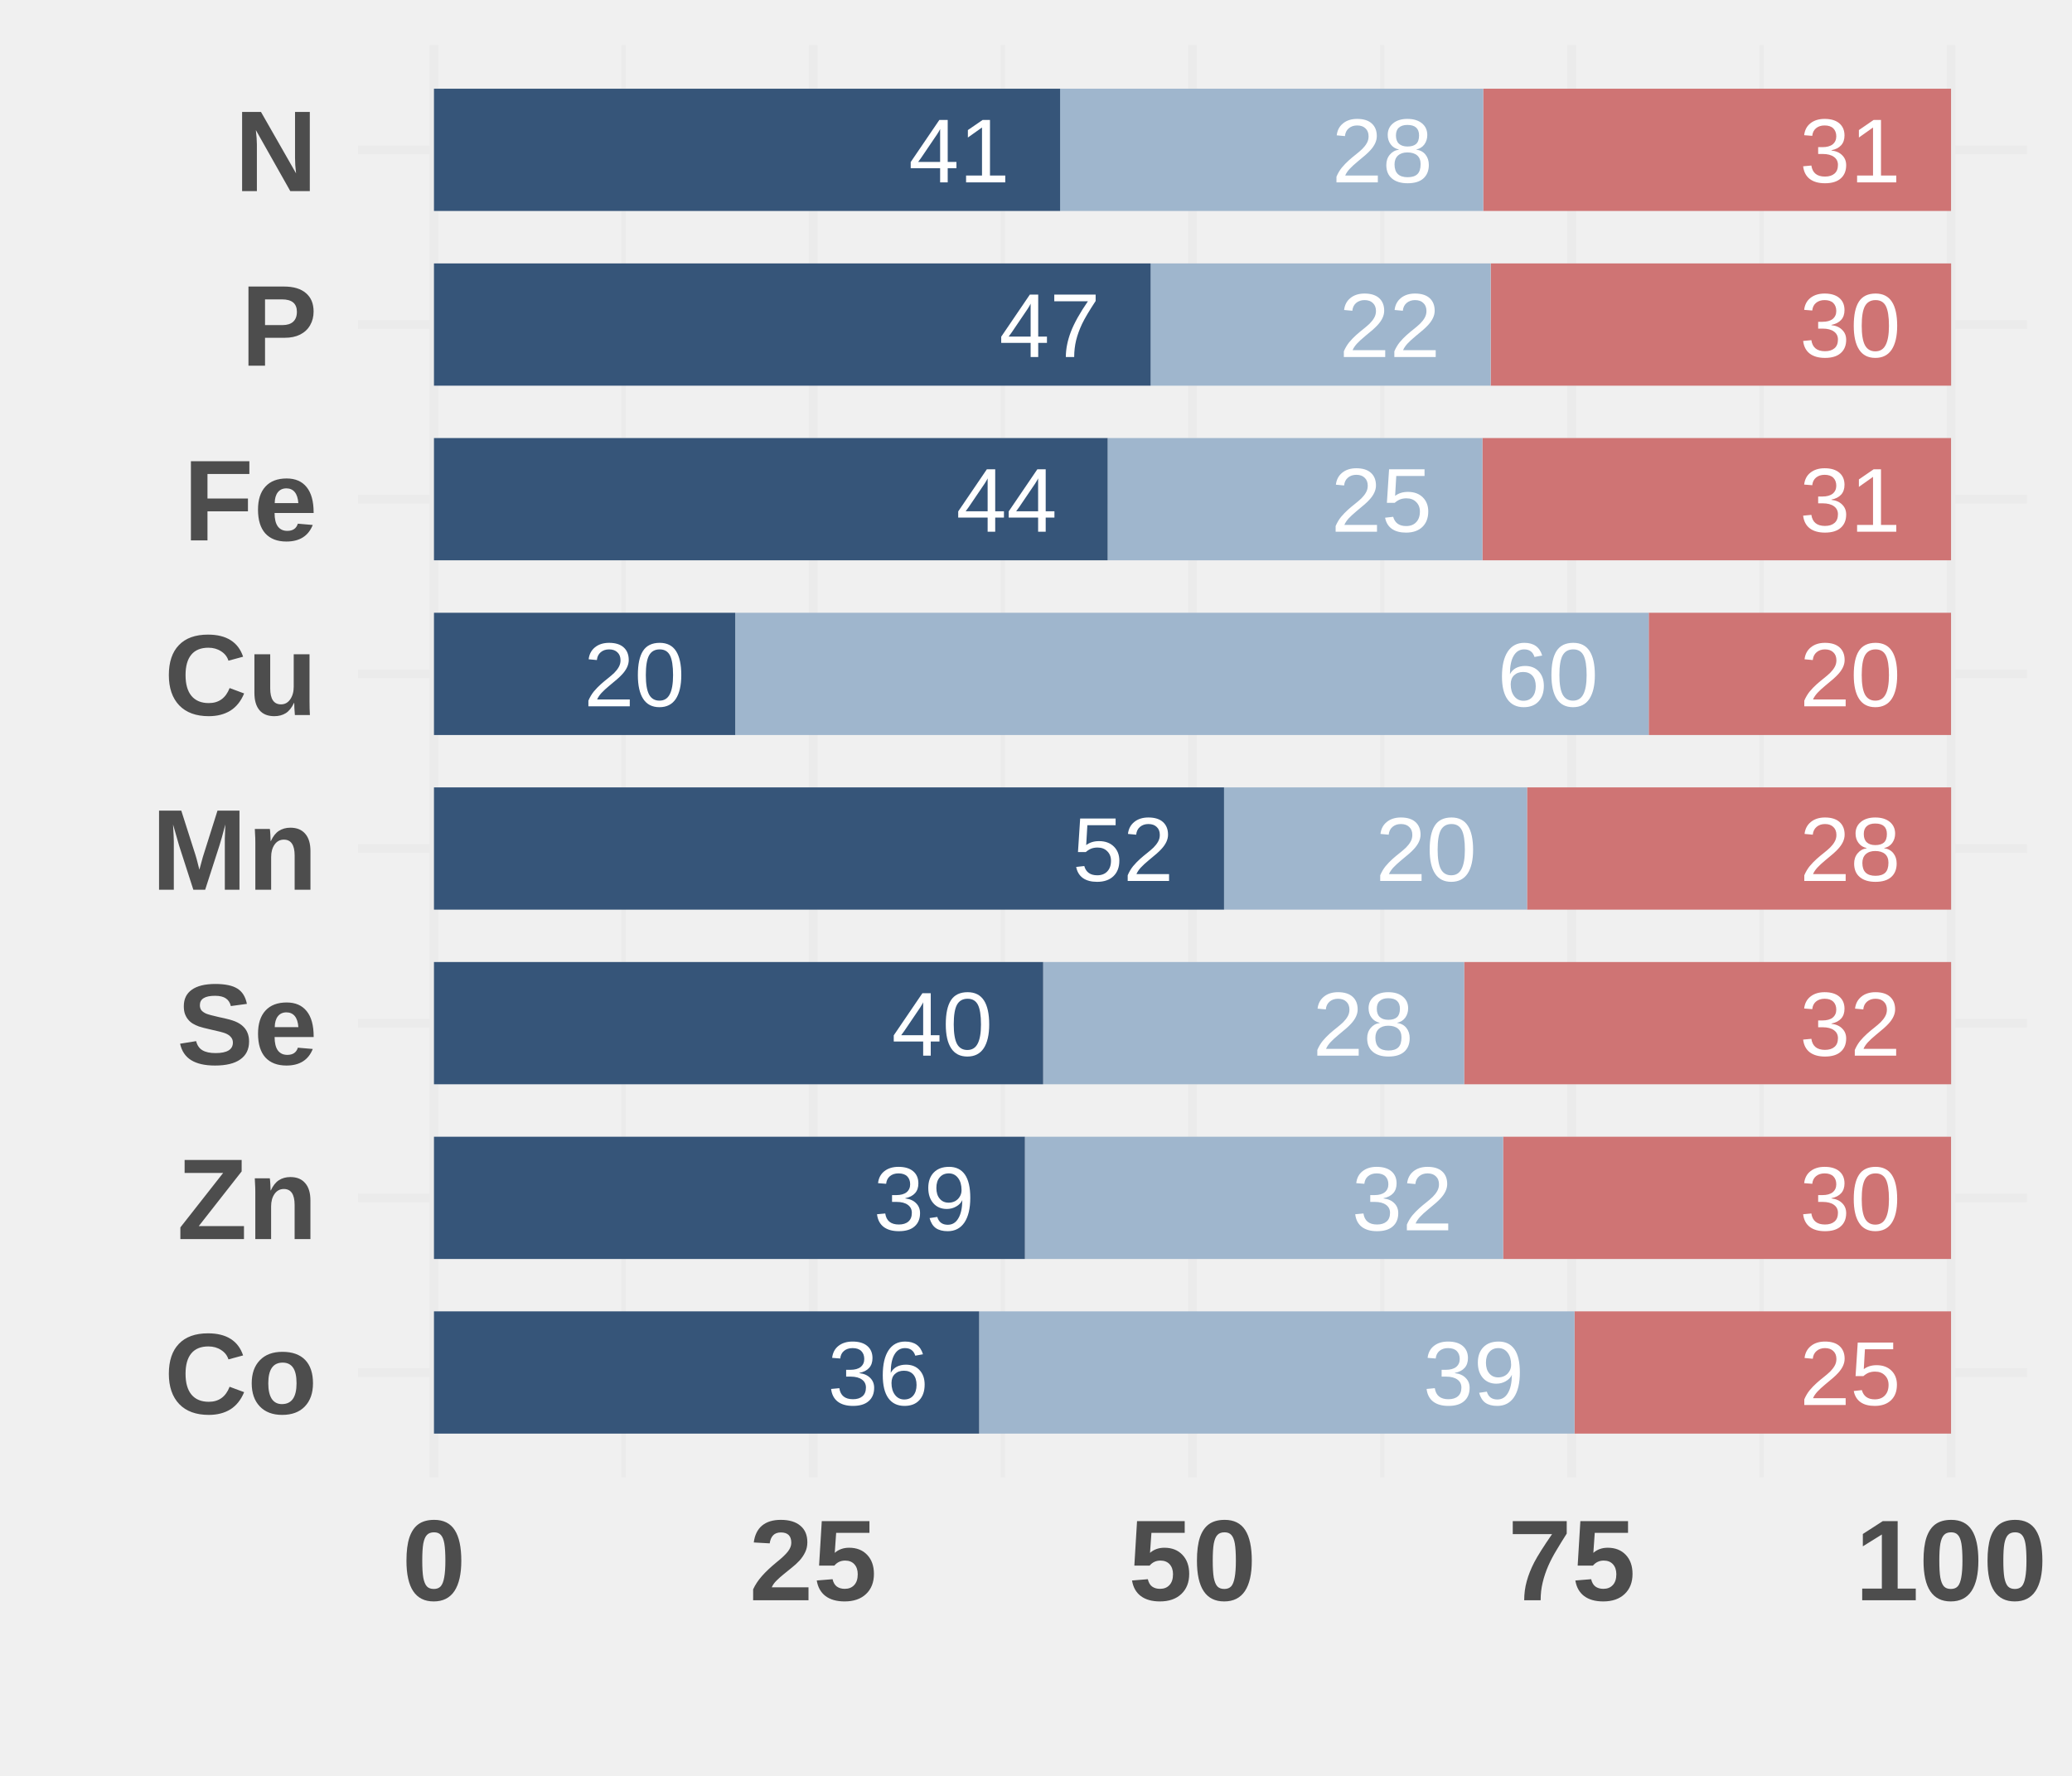
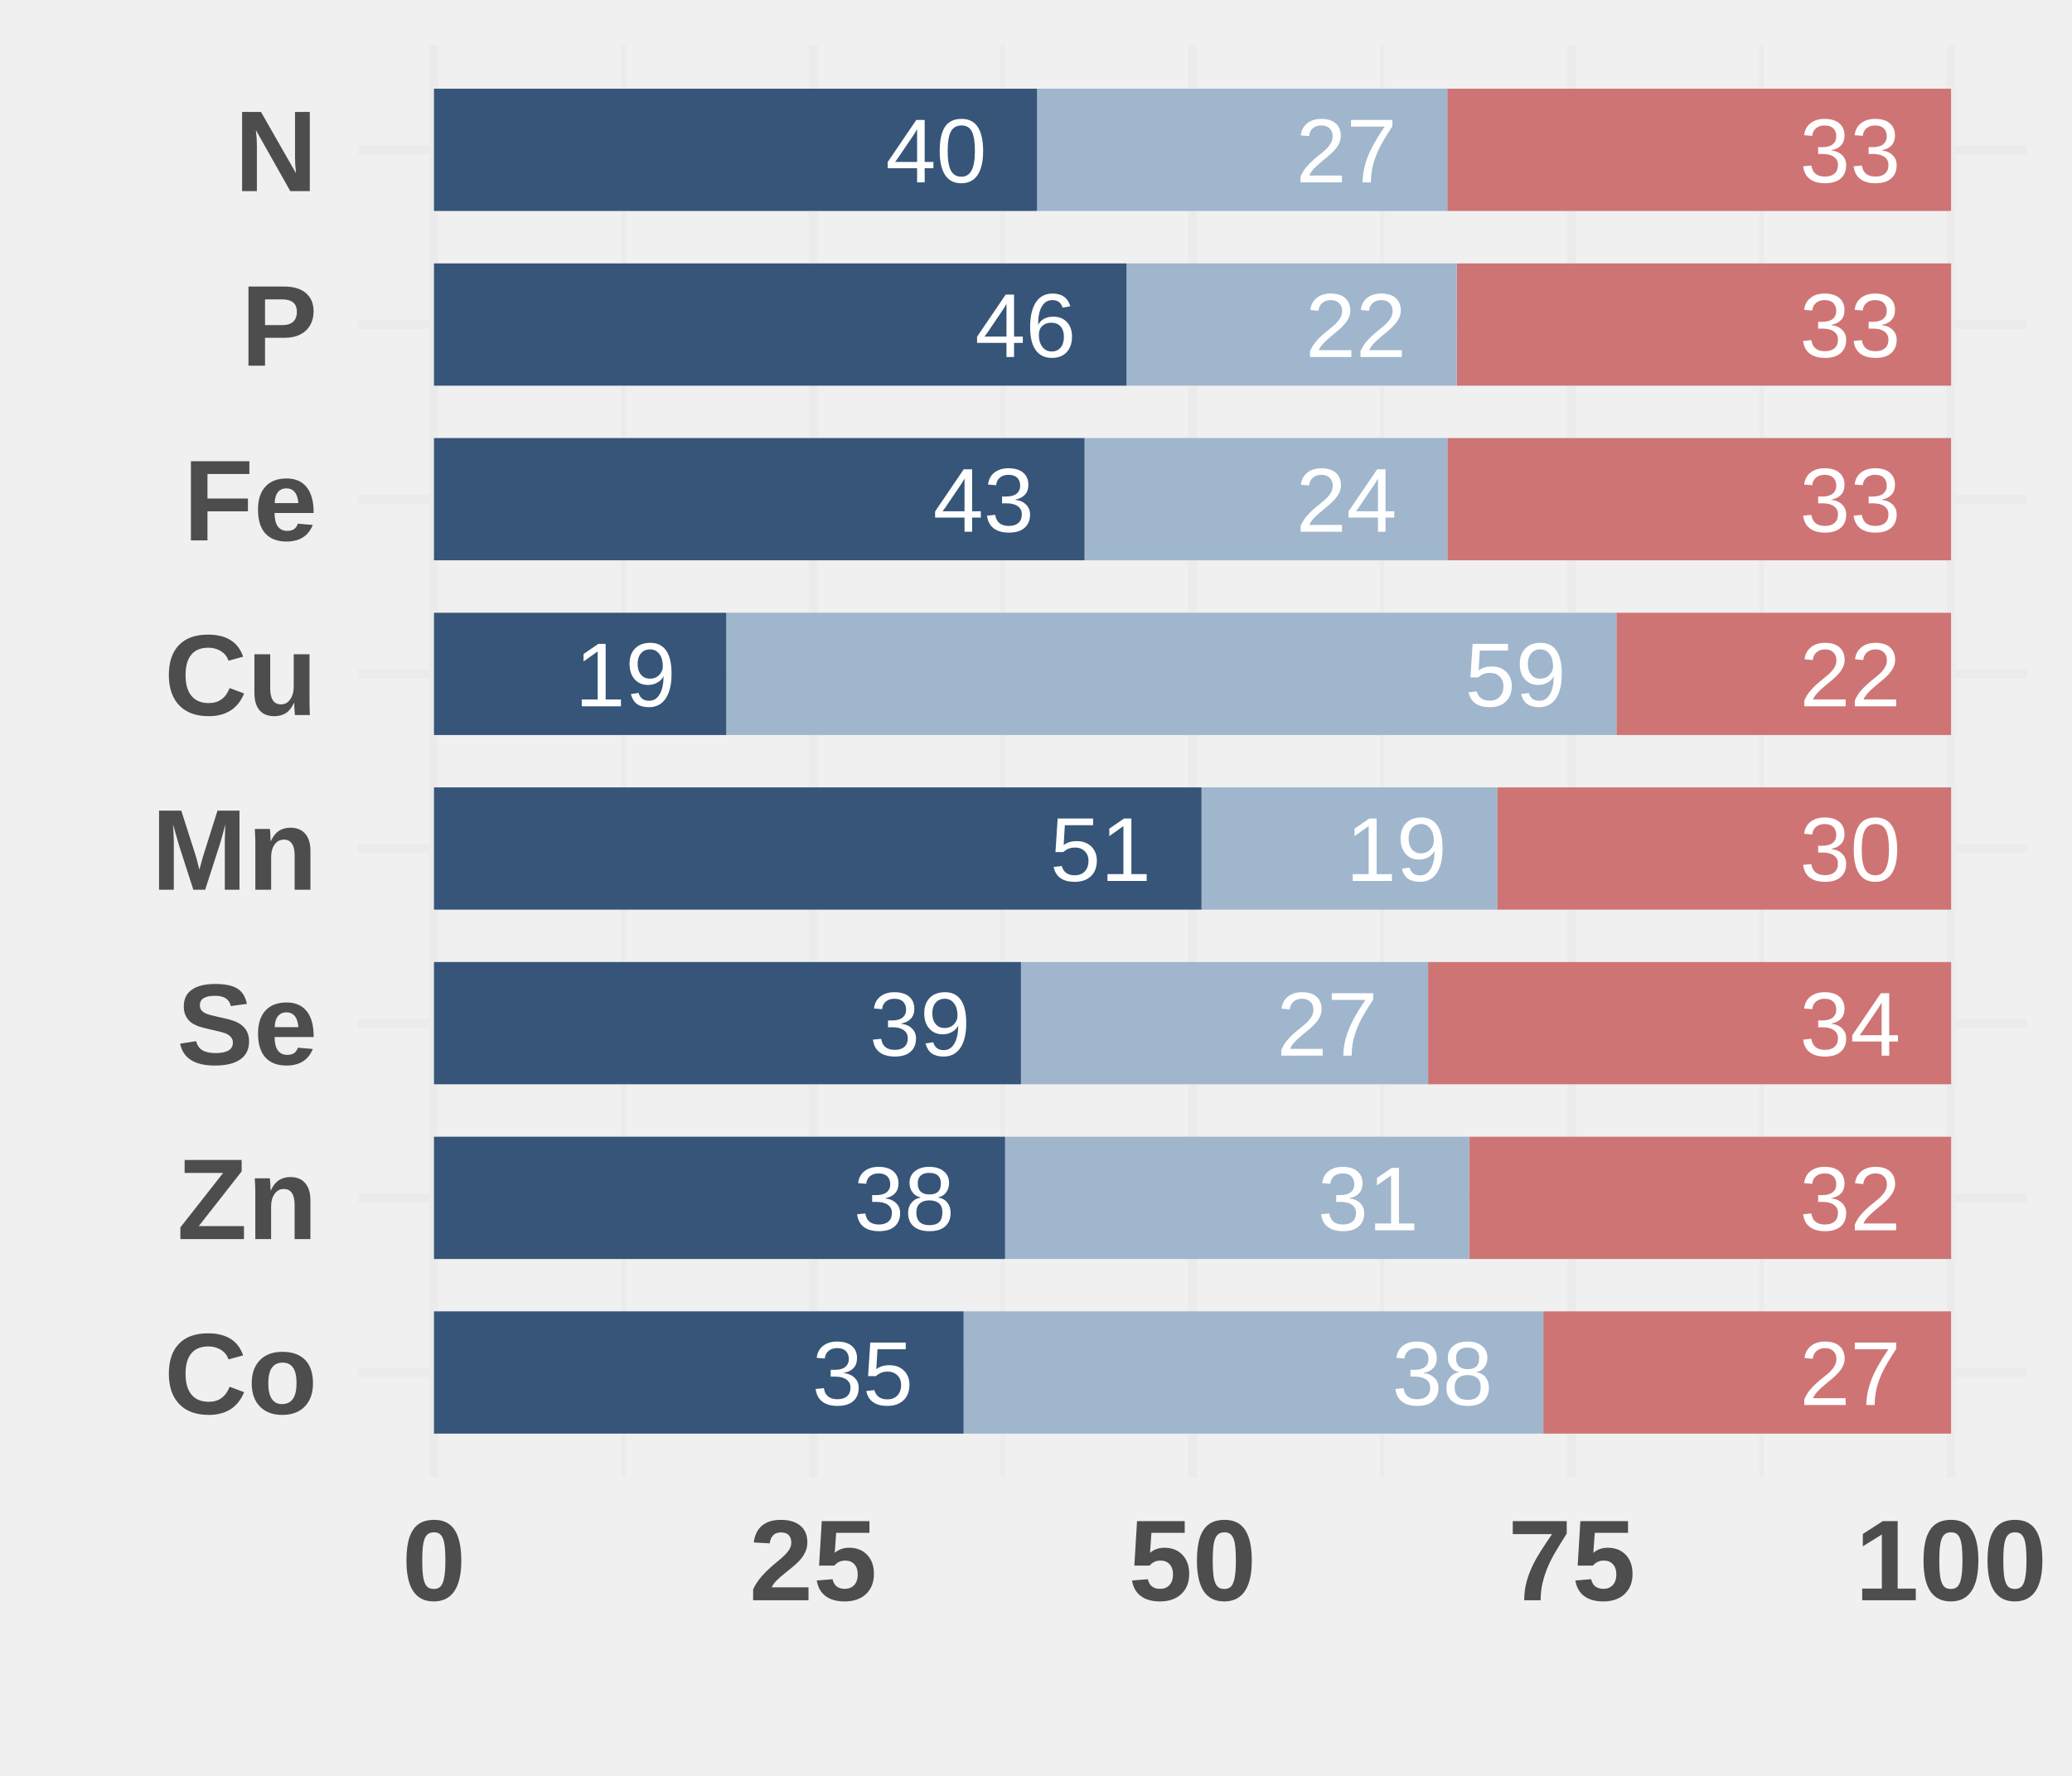
<svg xmlns="http://www.w3.org/2000/svg" class="svglite" width="252.00pt" height="216.00pt" viewBox="0 0 252.00 216.00">
  <defs>
    <style type="text/css">
    .svglite line, .svglite polyline, .svglite polygon, .svglite path, .svglite rect, .svglite circle {
      fill: none;
      stroke: #000000;
      stroke-linecap: round;
      stroke-linejoin: round;
      stroke-miterlimit: 10.00;
    }
    .svglite text {
      white-space: pre;
    }
  </style>
  </defs>
  <rect width="100%" height="100%" style="stroke: none; fill: none;" />
  <defs>
    <clipPath id="cpMC4wMHwyNTIuMDB8MC4wMHwyMTYuMDA=">
      <rect x="0.00" y="0.00" width="252.00" height="216.00" />
    </clipPath>
  </defs>
  <g clip-path="url(#cpMC4wMHwyNTIuMDB8MC4wMHwyMTYuMDA=)">
</g>
  <defs>
    <clipPath id="cpNDMuNTV8MjQ2LjUyfDUuNDh8MTc5LjY5">
      <rect x="43.55" y="5.48" width="202.97" height="174.21" />
    </clipPath>
  </defs>
  <g clip-path="url(#cpNDMuNTV8MjQ2LjUyfDUuNDh8MTc5LjY5)">
    <polyline points="75.84,179.69 75.84,5.48 " style="stroke-width: 0.53; stroke: #EBEBEB; stroke-linecap: butt;" />
    <polyline points="121.97,179.69 121.97,5.48 " style="stroke-width: 0.53; stroke: #EBEBEB; stroke-linecap: butt;" />
    <polyline points="168.10,179.69 168.10,5.48 " style="stroke-width: 0.53; stroke: #EBEBEB; stroke-linecap: butt;" />
    <polyline points="214.23,179.69 214.23,5.48 " style="stroke-width: 0.53; stroke: #EBEBEB; stroke-linecap: butt;" />
    <polyline points="43.55,166.94 246.52,166.94 " style="stroke-width: 1.07; stroke: #EBEBEB; stroke-linecap: butt;" />
    <polyline points="43.55,145.70 246.52,145.70 " style="stroke-width: 1.07; stroke: #EBEBEB; stroke-linecap: butt;" />
    <polyline points="43.55,124.45 246.52,124.45 " style="stroke-width: 1.07; stroke: #EBEBEB; stroke-linecap: butt;" />
    <polyline points="43.55,103.21 246.52,103.21 " style="stroke-width: 1.07; stroke: #EBEBEB; stroke-linecap: butt;" />
    <polyline points="43.55,81.96 246.52,81.96 " style="stroke-width: 1.07; stroke: #EBEBEB; stroke-linecap: butt;" />
    <polyline points="43.55,60.72 246.52,60.72 " style="stroke-width: 1.07; stroke: #EBEBEB; stroke-linecap: butt;" />
    <polyline points="43.55,39.47 246.52,39.47 " style="stroke-width: 1.07; stroke: #EBEBEB; stroke-linecap: butt;" />
    <polyline points="43.55,18.23 246.52,18.23 " style="stroke-width: 1.07; stroke: #EBEBEB; stroke-linecap: butt;" />
    <polyline points="52.78,179.69 52.78,5.48 " style="stroke-width: 1.07; stroke: #EBEBEB; stroke-linecap: butt;" />
    <polyline points="98.90,179.69 98.90,5.48 " style="stroke-width: 1.07; stroke: #EBEBEB; stroke-linecap: butt;" />
    <polyline points="145.03,179.69 145.03,5.48 " style="stroke-width: 1.07; stroke: #EBEBEB; stroke-linecap: butt;" />
    <polyline points="191.16,179.69 191.16,5.48 " style="stroke-width: 1.07; stroke: #EBEBEB; stroke-linecap: butt;" />
    <polyline points="237.29,179.69 237.29,5.48 " style="stroke-width: 1.07; stroke: #EBEBEB; stroke-linecap: butt;" />
-     <rect x="180.39" y="10.79" width="56.90" height="14.87" style="stroke-width: 1.07; stroke: none; stroke-linecap: square; stroke-linejoin: miter; fill: #CF7474;" />
-     <rect x="181.30" y="32.04" width="56.00" height="14.87" style="stroke-width: 1.07; stroke: none; stroke-linecap: square; stroke-linejoin: miter; fill: #CF7474;" />
-     <rect x="180.29" y="53.28" width="57.00" height="14.87" style="stroke-width: 1.07; stroke: none; stroke-linecap: square; stroke-linejoin: miter; fill: #CF7474;" />
-     <rect x="200.52" y="74.53" width="36.77" height="14.87" style="stroke-width: 1.07; stroke: none; stroke-linecap: square; stroke-linejoin: miter; fill: #CF7474;" />
-     <rect x="185.72" y="95.77" width="51.58" height="14.87" style="stroke-width: 1.07; stroke: none; stroke-linecap: square; stroke-linejoin: miter; fill: #CF7474;" />
-     <rect x="178.07" y="117.01" width="59.23" height="14.87" style="stroke-width: 1.07; stroke: none; stroke-linecap: square; stroke-linejoin: miter; fill: #CF7474;" />
-     <rect x="182.81" y="138.26" width="54.48" height="14.87" style="stroke-width: 1.07; stroke: none; stroke-linecap: square; stroke-linejoin: miter; fill: #CF7474;" />
-     <rect x="191.49" y="159.50" width="45.80" height="14.87" style="stroke-width: 1.07; stroke: none; stroke-linecap: square; stroke-linejoin: miter; fill: #CF7474;" />
-     <rect x="128.92" y="10.79" width="51.47" height="14.87" style="stroke-width: 1.07; stroke: none; stroke-linecap: square; stroke-linejoin: miter; fill: #9FB6CD;" />
-     <rect x="139.93" y="32.04" width="41.36" height="14.87" style="stroke-width: 1.07; stroke: none; stroke-linecap: square; stroke-linejoin: miter; fill: #9FB6CD;" />
-     <rect x="134.70" y="53.28" width="45.59" height="14.87" style="stroke-width: 1.07; stroke: none; stroke-linecap: square; stroke-linejoin: miter; fill: #9FB6CD;" />
-     <rect x="89.42" y="74.53" width="111.10" height="14.87" style="stroke-width: 1.07; stroke: none; stroke-linecap: square; stroke-linejoin: miter; fill: #9FB6CD;" />
-     <rect x="148.87" y="95.77" width="36.85" height="14.87" style="stroke-width: 1.07; stroke: none; stroke-linecap: square; stroke-linejoin: miter; fill: #9FB6CD;" />
-     <rect x="126.87" y="117.01" width="51.20" height="14.87" style="stroke-width: 1.07; stroke: none; stroke-linecap: square; stroke-linejoin: miter; fill: #9FB6CD;" />
-     <rect x="124.65" y="138.26" width="58.16" height="14.87" style="stroke-width: 1.07; stroke: none; stroke-linecap: square; stroke-linejoin: miter; fill: #9FB6CD;" />
-     <rect x="119.07" y="159.50" width="72.42" height="14.87" style="stroke-width: 1.07; stroke: none; stroke-linecap: square; stroke-linejoin: miter; fill: #9FB6CD;" />
-     <rect x="52.78" y="10.79" width="76.15" height="14.87" style="stroke-width: 1.07; stroke: none; stroke-linecap: square; stroke-linejoin: miter; fill: #365579;" />
-     <rect x="52.78" y="32.04" width="87.16" height="14.87" style="stroke-width: 1.07; stroke: none; stroke-linecap: square; stroke-linejoin: miter; fill: #365579;" />
-     <rect x="52.78" y="53.28" width="81.93" height="14.87" style="stroke-width: 1.07; stroke: none; stroke-linecap: square; stroke-linejoin: miter; fill: #365579;" />
-     <rect x="52.78" y="74.53" width="36.64" height="14.87" style="stroke-width: 1.07; stroke: none; stroke-linecap: square; stroke-linejoin: miter; fill: #365579;" />
-     <rect x="52.78" y="95.77" width="96.09" height="14.87" style="stroke-width: 1.07; stroke: none; stroke-linecap: square; stroke-linejoin: miter; fill: #365579;" />
-     <rect x="52.78" y="117.01" width="74.09" height="14.87" style="stroke-width: 1.07; stroke: none; stroke-linecap: square; stroke-linejoin: miter; fill: #365579;" />
-     <rect x="52.78" y="138.26" width="71.87" height="14.87" style="stroke-width: 1.07; stroke: none; stroke-linecap: square; stroke-linejoin: miter; fill: #365579;" />
-     <rect x="52.78" y="159.50" width="66.30" height="14.87" style="stroke-width: 1.07; stroke: none; stroke-linecap: square; stroke-linejoin: miter; fill: #365579;" />
-     <text x="231.16" y="22.18" text-anchor="end" style="font-size: 11.04px;fill: #FFFFFF; font-family: &quot;Arial&quot;;" textLength="12.27px" lengthAdjust="spacingAndGlyphs">31</text>
-     <text x="231.16" y="43.42" text-anchor="end" style="font-size: 11.04px;fill: #FFFFFF; font-family: &quot;Arial&quot;;" textLength="12.27px" lengthAdjust="spacingAndGlyphs">30</text>
-     <text x="231.16" y="64.67" text-anchor="end" style="font-size: 11.04px;fill: #FFFFFF; font-family: &quot;Arial&quot;;" textLength="12.27px" lengthAdjust="spacingAndGlyphs">31</text>
-     <text x="231.16" y="85.91" text-anchor="end" style="font-size: 11.04px;fill: #FFFFFF; font-family: &quot;Arial&quot;;" textLength="12.27px" lengthAdjust="spacingAndGlyphs">20</text>
-     <text x="231.16" y="107.15" text-anchor="end" style="font-size: 11.04px;fill: #FFFFFF; font-family: &quot;Arial&quot;;" textLength="12.27px" lengthAdjust="spacingAndGlyphs">28</text>
-     <text x="231.16" y="128.40" text-anchor="end" style="font-size: 11.04px;fill: #FFFFFF; font-family: &quot;Arial&quot;;" textLength="12.27px" lengthAdjust="spacingAndGlyphs">32</text>
-     <text x="231.16" y="149.64" text-anchor="end" style="font-size: 11.04px;fill: #FFFFFF; font-family: &quot;Arial&quot;;" textLength="12.27px" lengthAdjust="spacingAndGlyphs">30</text>
-     <text x="231.16" y="170.89" text-anchor="end" style="font-size: 11.04px;fill: #FFFFFF; font-family: &quot;Arial&quot;;" textLength="12.27px" lengthAdjust="spacingAndGlyphs">25</text>
-     <text x="174.26" y="22.18" text-anchor="end" style="font-size: 11.04px;fill: #FFFFFF; font-family: &quot;Arial&quot;;" textLength="12.27px" lengthAdjust="spacingAndGlyphs">28</text>
-     <text x="175.16" y="43.42" text-anchor="end" style="font-size: 11.04px;fill: #FFFFFF; font-family: &quot;Arial&quot;;" textLength="12.27px" lengthAdjust="spacingAndGlyphs">22</text>
-     <text x="174.16" y="64.67" text-anchor="end" style="font-size: 11.04px;fill: #FFFFFF; font-family: &quot;Arial&quot;;" textLength="12.27px" lengthAdjust="spacingAndGlyphs">25</text>
-     <text x="194.39" y="85.91" text-anchor="end" style="font-size: 11.04px;fill: #FFFFFF; font-family: &quot;Arial&quot;;" textLength="12.27px" lengthAdjust="spacingAndGlyphs">60</text>
-     <text x="179.58" y="107.15" text-anchor="end" style="font-size: 11.04px;fill: #FFFFFF; font-family: &quot;Arial&quot;;" textLength="12.27px" lengthAdjust="spacingAndGlyphs">20</text>
-     <text x="171.93" y="128.40" text-anchor="end" style="font-size: 11.04px;fill: #FFFFFF; font-family: &quot;Arial&quot;;" textLength="12.27px" lengthAdjust="spacingAndGlyphs">28</text>
-     <text x="176.68" y="149.64" text-anchor="end" style="font-size: 11.04px;fill: #FFFFFF; font-family: &quot;Arial&quot;;" textLength="12.27px" lengthAdjust="spacingAndGlyphs">32</text>
-     <text x="185.36" y="170.89" text-anchor="end" style="font-size: 11.04px;fill: #FFFFFF; font-family: &quot;Arial&quot;;" textLength="12.27px" lengthAdjust="spacingAndGlyphs">39</text>
-     <text x="122.79" y="22.18" text-anchor="end" style="font-size: 11.04px;fill: #FFFFFF; font-family: &quot;Arial&quot;;" textLength="12.27px" lengthAdjust="spacingAndGlyphs">41</text>
-     <text x="133.80" y="43.42" text-anchor="end" style="font-size: 11.04px;fill: #FFFFFF; font-family: &quot;Arial&quot;;" textLength="12.27px" lengthAdjust="spacingAndGlyphs">47</text>
-     <text x="128.57" y="64.67" text-anchor="end" style="font-size: 11.04px;fill: #FFFFFF; font-family: &quot;Arial&quot;;" textLength="12.27px" lengthAdjust="spacingAndGlyphs">44</text>
-     <text x="83.28" y="85.91" text-anchor="end" style="font-size: 11.04px;fill: #FFFFFF; font-family: &quot;Arial&quot;;" textLength="12.27px" lengthAdjust="spacingAndGlyphs">20</text>
-     <text x="142.73" y="107.15" text-anchor="end" style="font-size: 11.04px;fill: #FFFFFF; font-family: &quot;Arial&quot;;" textLength="12.27px" lengthAdjust="spacingAndGlyphs">52</text>
-     <text x="120.73" y="128.40" text-anchor="end" style="font-size: 11.04px;fill: #FFFFFF; font-family: &quot;Arial&quot;;" textLength="12.27px" lengthAdjust="spacingAndGlyphs">40</text>
-     <text x="118.52" y="149.64" text-anchor="end" style="font-size: 11.04px;fill: #FFFFFF; font-family: &quot;Arial&quot;;" textLength="12.27px" lengthAdjust="spacingAndGlyphs">39</text>
-     <text x="112.94" y="170.89" text-anchor="end" style="font-size: 11.04px;fill: #FFFFFF; font-family: &quot;Arial&quot;;" textLength="12.27px" lengthAdjust="spacingAndGlyphs">36</text>
+     <rect x="176.02" y="10.79" width="61.27" height="14.87" style="stroke-width: 1.07; stroke: none; stroke-linecap: square; stroke-linejoin: miter; fill: #CF7474;" />
+     <rect x="177.18" y="32.04" width="60.12" height="14.87" style="stroke-width: 1.07; stroke: none; stroke-linecap: square; stroke-linejoin: miter; fill: #CF7474;" />
+     <rect x="176.03" y="53.28" width="61.26" height="14.87" style="stroke-width: 1.07; stroke: none; stroke-linecap: square; stroke-linejoin: miter; fill: #CF7474;" />
+     <rect x="196.59" y="74.53" width="40.70" height="14.87" style="stroke-width: 1.07; stroke: none; stroke-linecap: square; stroke-linejoin: miter; fill: #CF7474;" />
+     <rect x="182.09" y="95.77" width="55.21" height="14.87" style="stroke-width: 1.07; stroke: none; stroke-linecap: square; stroke-linejoin: miter; fill: #CF7474;" />
+     <rect x="173.69" y="117.01" width="63.61" height="14.87" style="stroke-width: 1.07; stroke: none; stroke-linecap: square; stroke-linejoin: miter; fill: #CF7474;" />
+     <rect x="178.68" y="138.26" width="58.62" height="14.87" style="stroke-width: 1.07; stroke: none; stroke-linecap: square; stroke-linejoin: miter; fill: #CF7474;" />
+     <rect x="187.70" y="159.50" width="49.59" height="14.87" style="stroke-width: 1.07; stroke: none; stroke-linecap: square; stroke-linejoin: miter; fill: #CF7474;" />
+     <rect x="126.13" y="10.79" width="49.90" height="14.87" style="stroke-width: 1.07; stroke: none; stroke-linecap: square; stroke-linejoin: miter; fill: #9FB6CD;" />
+     <rect x="136.99" y="32.04" width="40.19" height="14.87" style="stroke-width: 1.07; stroke: none; stroke-linecap: square; stroke-linejoin: miter; fill: #9FB6CD;" />
+     <rect x="131.89" y="53.28" width="44.14" height="14.87" style="stroke-width: 1.07; stroke: none; stroke-linecap: square; stroke-linejoin: miter; fill: #9FB6CD;" />
+     <rect x="88.33" y="74.53" width="108.26" height="14.87" style="stroke-width: 1.07; stroke: none; stroke-linecap: square; stroke-linejoin: miter; fill: #9FB6CD;" />
+     <rect x="146.12" y="95.77" width="35.97" height="14.87" style="stroke-width: 1.07; stroke: none; stroke-linecap: square; stroke-linejoin: miter; fill: #9FB6CD;" />
+     <rect x="124.16" y="117.01" width="49.52" height="14.87" style="stroke-width: 1.07; stroke: none; stroke-linecap: square; stroke-linejoin: miter; fill: #9FB6CD;" />
+     <rect x="122.24" y="138.26" width="56.44" height="14.87" style="stroke-width: 1.07; stroke: none; stroke-linecap: square; stroke-linejoin: miter; fill: #9FB6CD;" />
+     <rect x="117.20" y="159.50" width="70.51" height="14.87" style="stroke-width: 1.07; stroke: none; stroke-linecap: square; stroke-linejoin: miter; fill: #9FB6CD;" />
+     <rect x="52.78" y="10.79" width="73.35" height="14.87" style="stroke-width: 1.07; stroke: none; stroke-linecap: square; stroke-linejoin: miter; fill: #365579;" />
+     <rect x="52.78" y="32.04" width="84.22" height="14.87" style="stroke-width: 1.07; stroke: none; stroke-linecap: square; stroke-linejoin: miter; fill: #365579;" />
+     <rect x="52.78" y="53.28" width="79.12" height="14.87" style="stroke-width: 1.07; stroke: none; stroke-linecap: square; stroke-linejoin: miter; fill: #365579;" />
+     <rect x="52.78" y="74.53" width="35.55" height="14.87" style="stroke-width: 1.07; stroke: none; stroke-linecap: square; stroke-linejoin: miter; fill: #365579;" />
+     <rect x="52.78" y="95.77" width="93.35" height="14.87" style="stroke-width: 1.07; stroke: none; stroke-linecap: square; stroke-linejoin: miter; fill: #365579;" />
+     <rect x="52.78" y="117.01" width="71.39" height="14.87" style="stroke-width: 1.07; stroke: none; stroke-linecap: square; stroke-linejoin: miter; fill: #365579;" />
+     <rect x="52.78" y="138.26" width="69.46" height="14.87" style="stroke-width: 1.07; stroke: none; stroke-linecap: square; stroke-linejoin: miter; fill: #365579;" />
+     <rect x="52.78" y="159.50" width="64.42" height="14.87" style="stroke-width: 1.07; stroke: none; stroke-linecap: square; stroke-linejoin: miter; fill: #365579;" />
+     <text x="231.16" y="22.18" text-anchor="end" style="font-size: 11.04px;fill: #FFFFFF; font-family: &quot;Arial&quot;;" textLength="12.27px" lengthAdjust="spacingAndGlyphs">33</text>
+     <text x="231.16" y="43.42" text-anchor="end" style="font-size: 11.04px;fill: #FFFFFF; font-family: &quot;Arial&quot;;" textLength="12.27px" lengthAdjust="spacingAndGlyphs">33</text>
+     <text x="231.16" y="64.67" text-anchor="end" style="font-size: 11.04px;fill: #FFFFFF; font-family: &quot;Arial&quot;;" textLength="12.27px" lengthAdjust="spacingAndGlyphs">33</text>
+     <text x="231.16" y="85.91" text-anchor="end" style="font-size: 11.04px;fill: #FFFFFF; font-family: &quot;Arial&quot;;" textLength="12.27px" lengthAdjust="spacingAndGlyphs">22</text>
+     <text x="231.16" y="107.15" text-anchor="end" style="font-size: 11.04px;fill: #FFFFFF; font-family: &quot;Arial&quot;;" textLength="12.27px" lengthAdjust="spacingAndGlyphs">30</text>
+     <text x="231.16" y="128.40" text-anchor="end" style="font-size: 11.04px;fill: #FFFFFF; font-family: &quot;Arial&quot;;" textLength="12.27px" lengthAdjust="spacingAndGlyphs">34</text>
+     <text x="231.16" y="149.64" text-anchor="end" style="font-size: 11.04px;fill: #FFFFFF; font-family: &quot;Arial&quot;;" textLength="12.27px" lengthAdjust="spacingAndGlyphs">32</text>
+     <text x="231.16" y="170.89" text-anchor="end" style="font-size: 11.04px;fill: #FFFFFF; font-family: &quot;Arial&quot;;" textLength="12.27px" lengthAdjust="spacingAndGlyphs">27</text>
+     <text x="169.89" y="22.18" text-anchor="end" style="font-size: 11.04px;fill: #FFFFFF; font-family: &quot;Arial&quot;;" textLength="12.27px" lengthAdjust="spacingAndGlyphs">27</text>
+     <text x="171.04" y="43.42" text-anchor="end" style="font-size: 11.04px;fill: #FFFFFF; font-family: &quot;Arial&quot;;" textLength="12.27px" lengthAdjust="spacingAndGlyphs">22</text>
+     <text x="169.90" y="64.67" text-anchor="end" style="font-size: 11.04px;fill: #FFFFFF; font-family: &quot;Arial&quot;;" textLength="12.27px" lengthAdjust="spacingAndGlyphs">24</text>
+     <text x="190.46" y="85.91" text-anchor="end" style="font-size: 11.04px;fill: #FFFFFF; font-family: &quot;Arial&quot;;" textLength="12.27px" lengthAdjust="spacingAndGlyphs">59</text>
+     <text x="175.96" y="107.15" text-anchor="end" style="font-size: 11.04px;fill: #FFFFFF; font-family: &quot;Arial&quot;;" textLength="12.27px" lengthAdjust="spacingAndGlyphs">19</text>
+     <text x="167.55" y="128.40" text-anchor="end" style="font-size: 11.04px;fill: #FFFFFF; font-family: &quot;Arial&quot;;" textLength="12.27px" lengthAdjust="spacingAndGlyphs">27</text>
+     <text x="172.54" y="149.64" text-anchor="end" style="font-size: 11.04px;fill: #FFFFFF; font-family: &quot;Arial&quot;;" textLength="12.27px" lengthAdjust="spacingAndGlyphs">31</text>
+     <text x="181.57" y="170.89" text-anchor="end" style="font-size: 11.04px;fill: #FFFFFF; font-family: &quot;Arial&quot;;" textLength="12.27px" lengthAdjust="spacingAndGlyphs">38</text>
+     <text x="119.99" y="22.18" text-anchor="end" style="font-size: 11.04px;fill: #FFFFFF; font-family: &quot;Arial&quot;;" textLength="12.27px" lengthAdjust="spacingAndGlyphs">40</text>
+     <text x="130.86" y="43.42" text-anchor="end" style="font-size: 11.04px;fill: #FFFFFF; font-family: &quot;Arial&quot;;" textLength="12.27px" lengthAdjust="spacingAndGlyphs">46</text>
+     <text x="125.76" y="64.67" text-anchor="end" style="font-size: 11.04px;fill: #FFFFFF; font-family: &quot;Arial&quot;;" textLength="12.27px" lengthAdjust="spacingAndGlyphs">43</text>
+     <text x="82.19" y="85.91" text-anchor="end" style="font-size: 11.04px;fill: #FFFFFF; font-family: &quot;Arial&quot;;" textLength="12.27px" lengthAdjust="spacingAndGlyphs">19</text>
+     <text x="139.99" y="107.15" text-anchor="end" style="font-size: 11.04px;fill: #FFFFFF; font-family: &quot;Arial&quot;;" textLength="12.27px" lengthAdjust="spacingAndGlyphs">51</text>
+     <text x="118.03" y="128.40" text-anchor="end" style="font-size: 11.04px;fill: #FFFFFF; font-family: &quot;Arial&quot;;" textLength="12.27px" lengthAdjust="spacingAndGlyphs">39</text>
+     <text x="116.10" y="149.64" text-anchor="end" style="font-size: 11.04px;fill: #FFFFFF; font-family: &quot;Arial&quot;;" textLength="12.27px" lengthAdjust="spacingAndGlyphs">38</text>
+     <text x="111.06" y="170.89" text-anchor="end" style="font-size: 11.04px;fill: #FFFFFF; font-family: &quot;Arial&quot;;" textLength="12.27px" lengthAdjust="spacingAndGlyphs">35</text>
  </g>
  <g clip-path="url(#cpMC4wMHwyNTIuMDB8MC4wMHwyMTYuMDA=)">
    <text x="38.62" y="171.95" text-anchor="end" style="font-size: 14.00px; font-weight: bold;fill: #4D4D4D; font-family: &quot;Arial&quot;;" textLength="18.66px" lengthAdjust="spacingAndGlyphs">Co</text>
    <text x="38.62" y="150.71" text-anchor="end" style="font-size: 14.00px; font-weight: bold;fill: #4D4D4D; font-family: &quot;Arial&quot;;" textLength="17.09px" lengthAdjust="spacingAndGlyphs">Zn</text>
    <text x="38.62" y="129.46" text-anchor="end" style="font-size: 14.00px; font-weight: bold;fill: #4D4D4D; font-family: &quot;Arial&quot;;" textLength="17.12px" lengthAdjust="spacingAndGlyphs">Se</text>
    <text x="38.62" y="108.22" text-anchor="end" style="font-size: 14.00px; font-weight: bold;fill: #4D4D4D; font-family: &quot;Arial&quot;;" textLength="20.20px" lengthAdjust="spacingAndGlyphs">Mn</text>
    <text x="38.62" y="86.97" text-anchor="end" style="font-size: 14.00px; font-weight: bold;fill: #4D4D4D; font-family: &quot;Arial&quot;;" textLength="18.66px" lengthAdjust="spacingAndGlyphs">Cu</text>
    <text x="38.62" y="65.73" text-anchor="end" style="font-size: 14.00px; font-weight: bold;fill: #4D4D4D; font-family: &quot;Arial&quot;;" textLength="16.33px" lengthAdjust="spacingAndGlyphs">Fe</text>
    <text x="38.62" y="44.48" text-anchor="end" style="font-size: 14.00px; font-weight: bold;fill: #4D4D4D; font-family: &quot;Arial&quot;;" textLength="9.34px" lengthAdjust="spacingAndGlyphs">P</text>
    <text x="38.62" y="23.24" text-anchor="end" style="font-size: 14.00px; font-weight: bold;fill: #4D4D4D; font-family: &quot;Arial&quot;;" textLength="10.11px" lengthAdjust="spacingAndGlyphs">N</text>
    <text x="52.78" y="194.64" text-anchor="middle" style="font-size: 14.00px; font-weight: bold;fill: #4D4D4D; font-family: &quot;Arial&quot;;" textLength="7.78px" lengthAdjust="spacingAndGlyphs">0</text>
    <text x="98.90" y="194.64" text-anchor="middle" style="font-size: 14.00px; font-weight: bold;fill: #4D4D4D; font-family: &quot;Arial&quot;;" textLength="15.57px" lengthAdjust="spacingAndGlyphs">25</text>
    <text x="145.03" y="194.64" text-anchor="middle" style="font-size: 14.00px; font-weight: bold;fill: #4D4D4D; font-family: &quot;Arial&quot;;" textLength="15.57px" lengthAdjust="spacingAndGlyphs">50</text>
    <text x="191.16" y="194.64" text-anchor="middle" style="font-size: 14.00px; font-weight: bold;fill: #4D4D4D; font-family: &quot;Arial&quot;;" textLength="15.57px" lengthAdjust="spacingAndGlyphs">75</text>
    <text x="237.29" y="194.64" text-anchor="middle" style="font-size: 14.00px; font-weight: bold;fill: #4D4D4D; font-family: &quot;Arial&quot;;" textLength="23.35px" lengthAdjust="spacingAndGlyphs">100</text>
  </g>
</svg>
